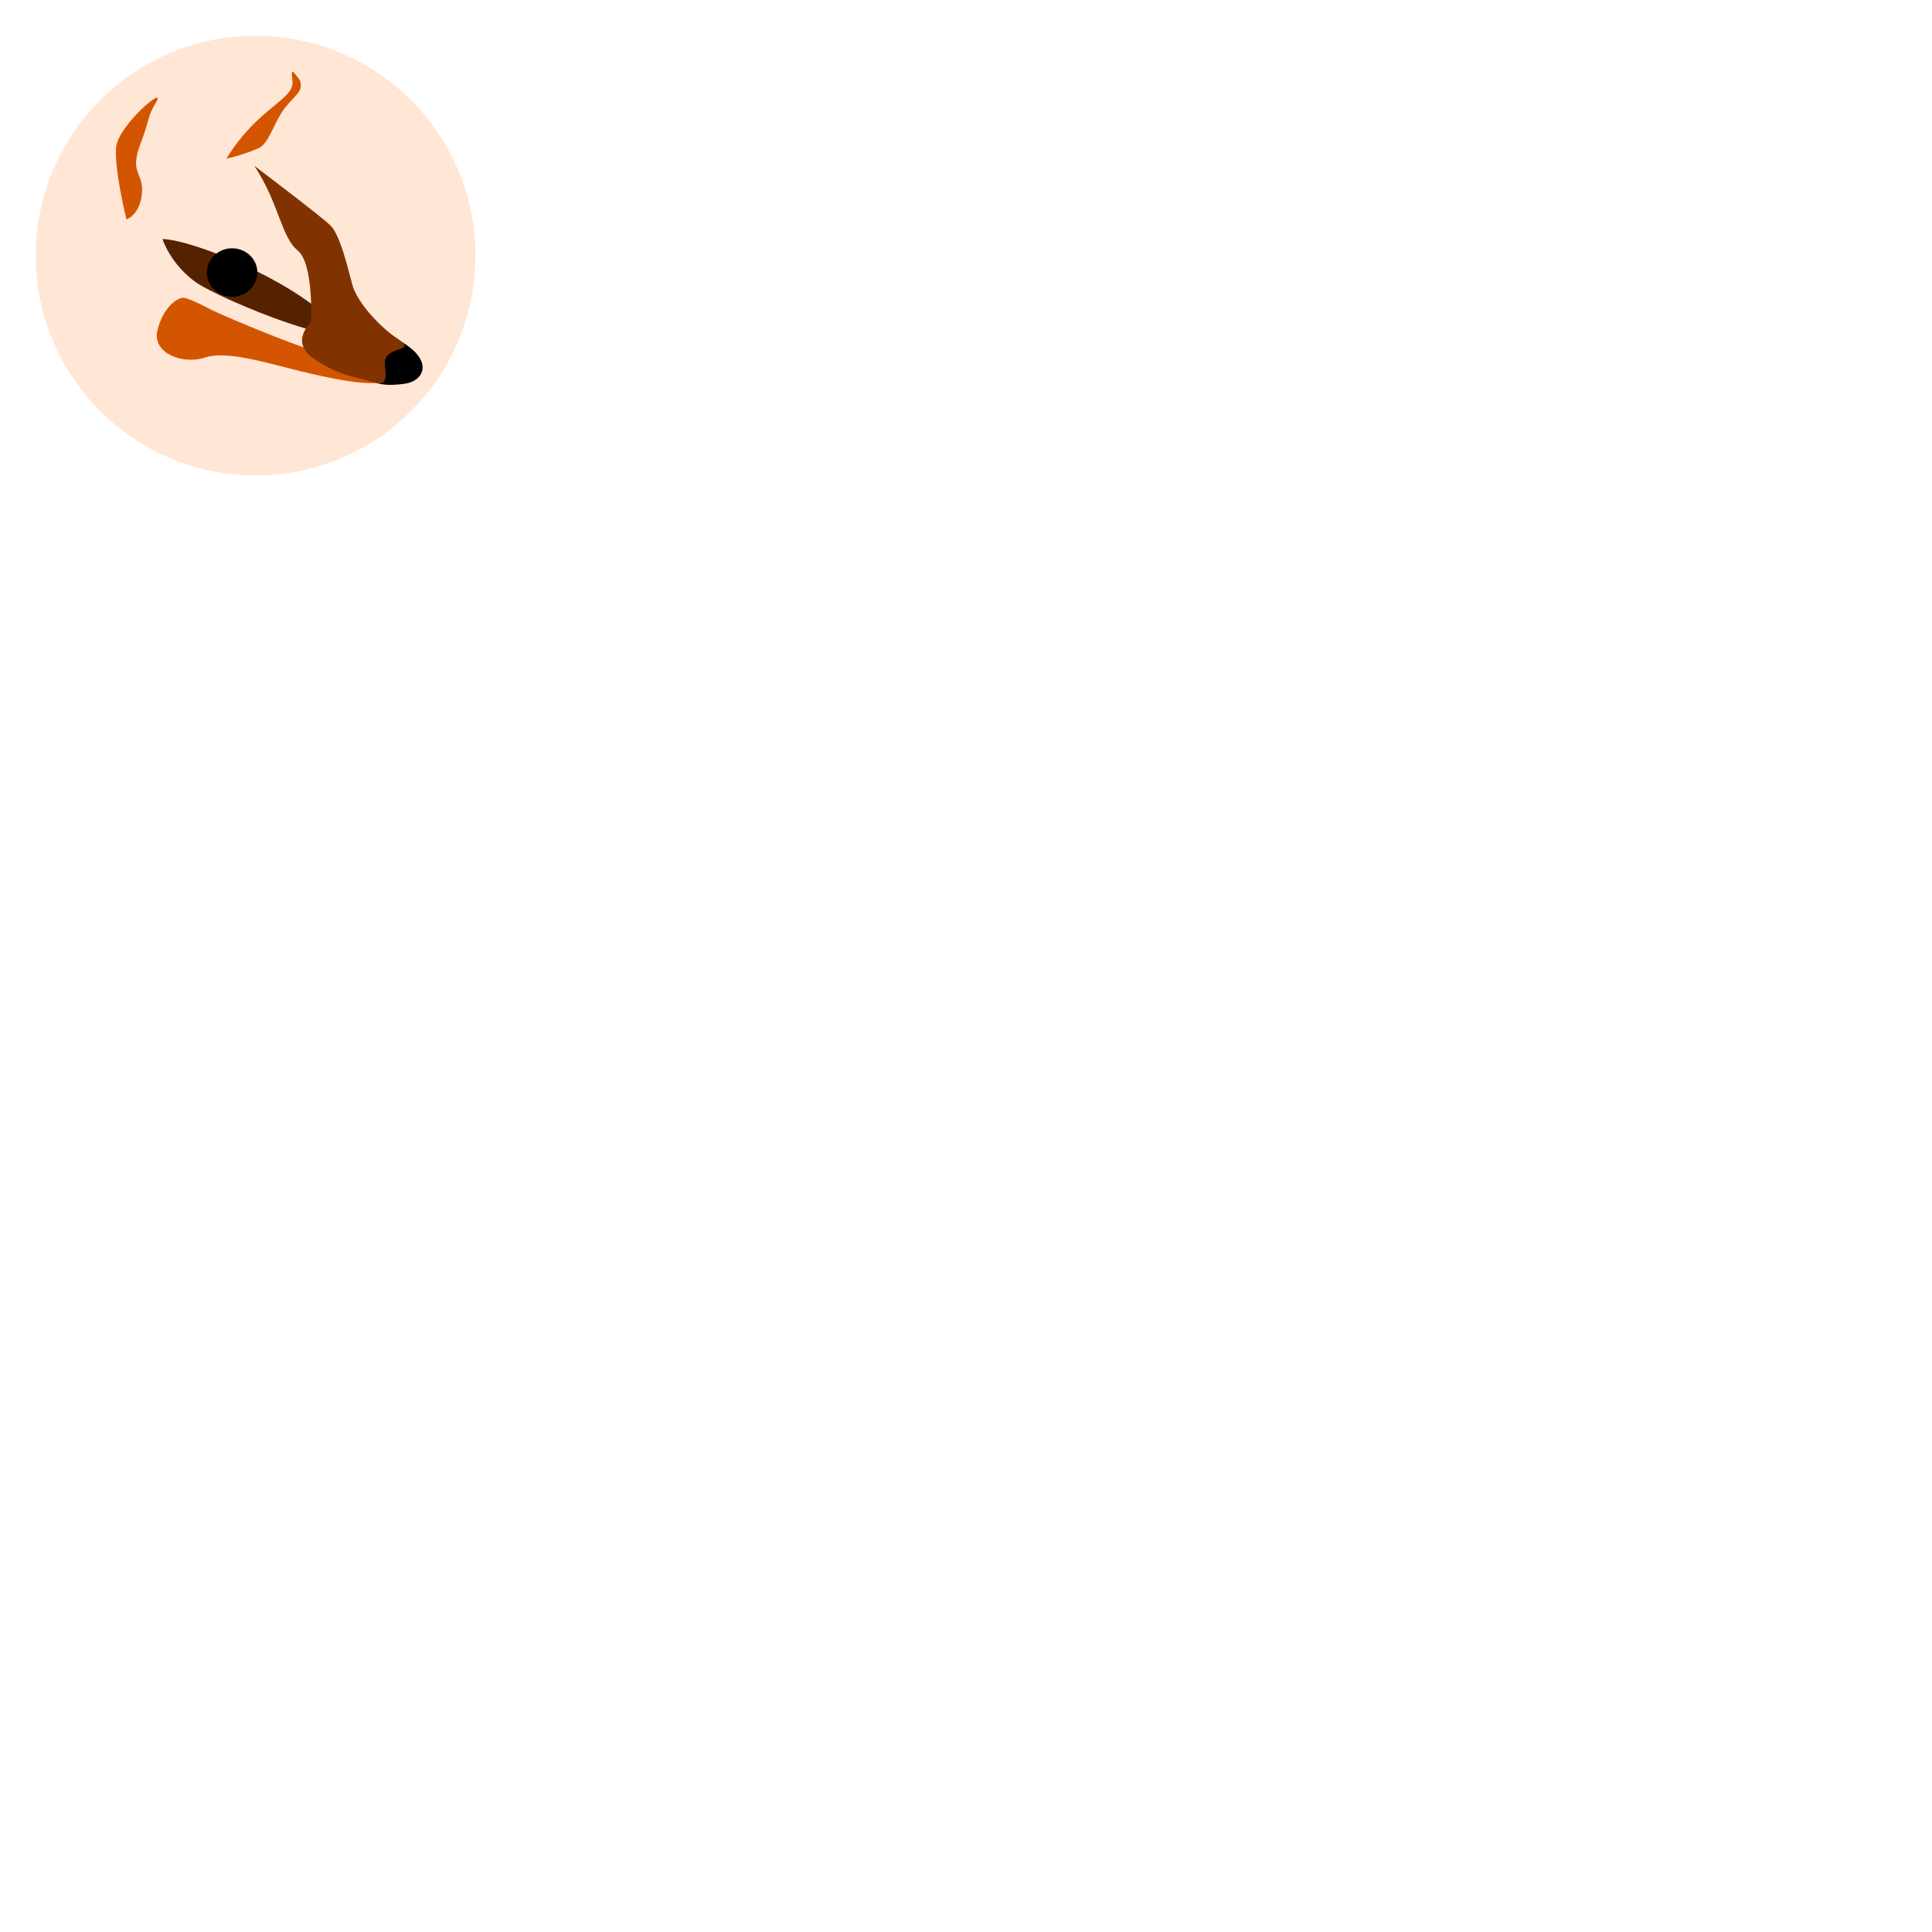
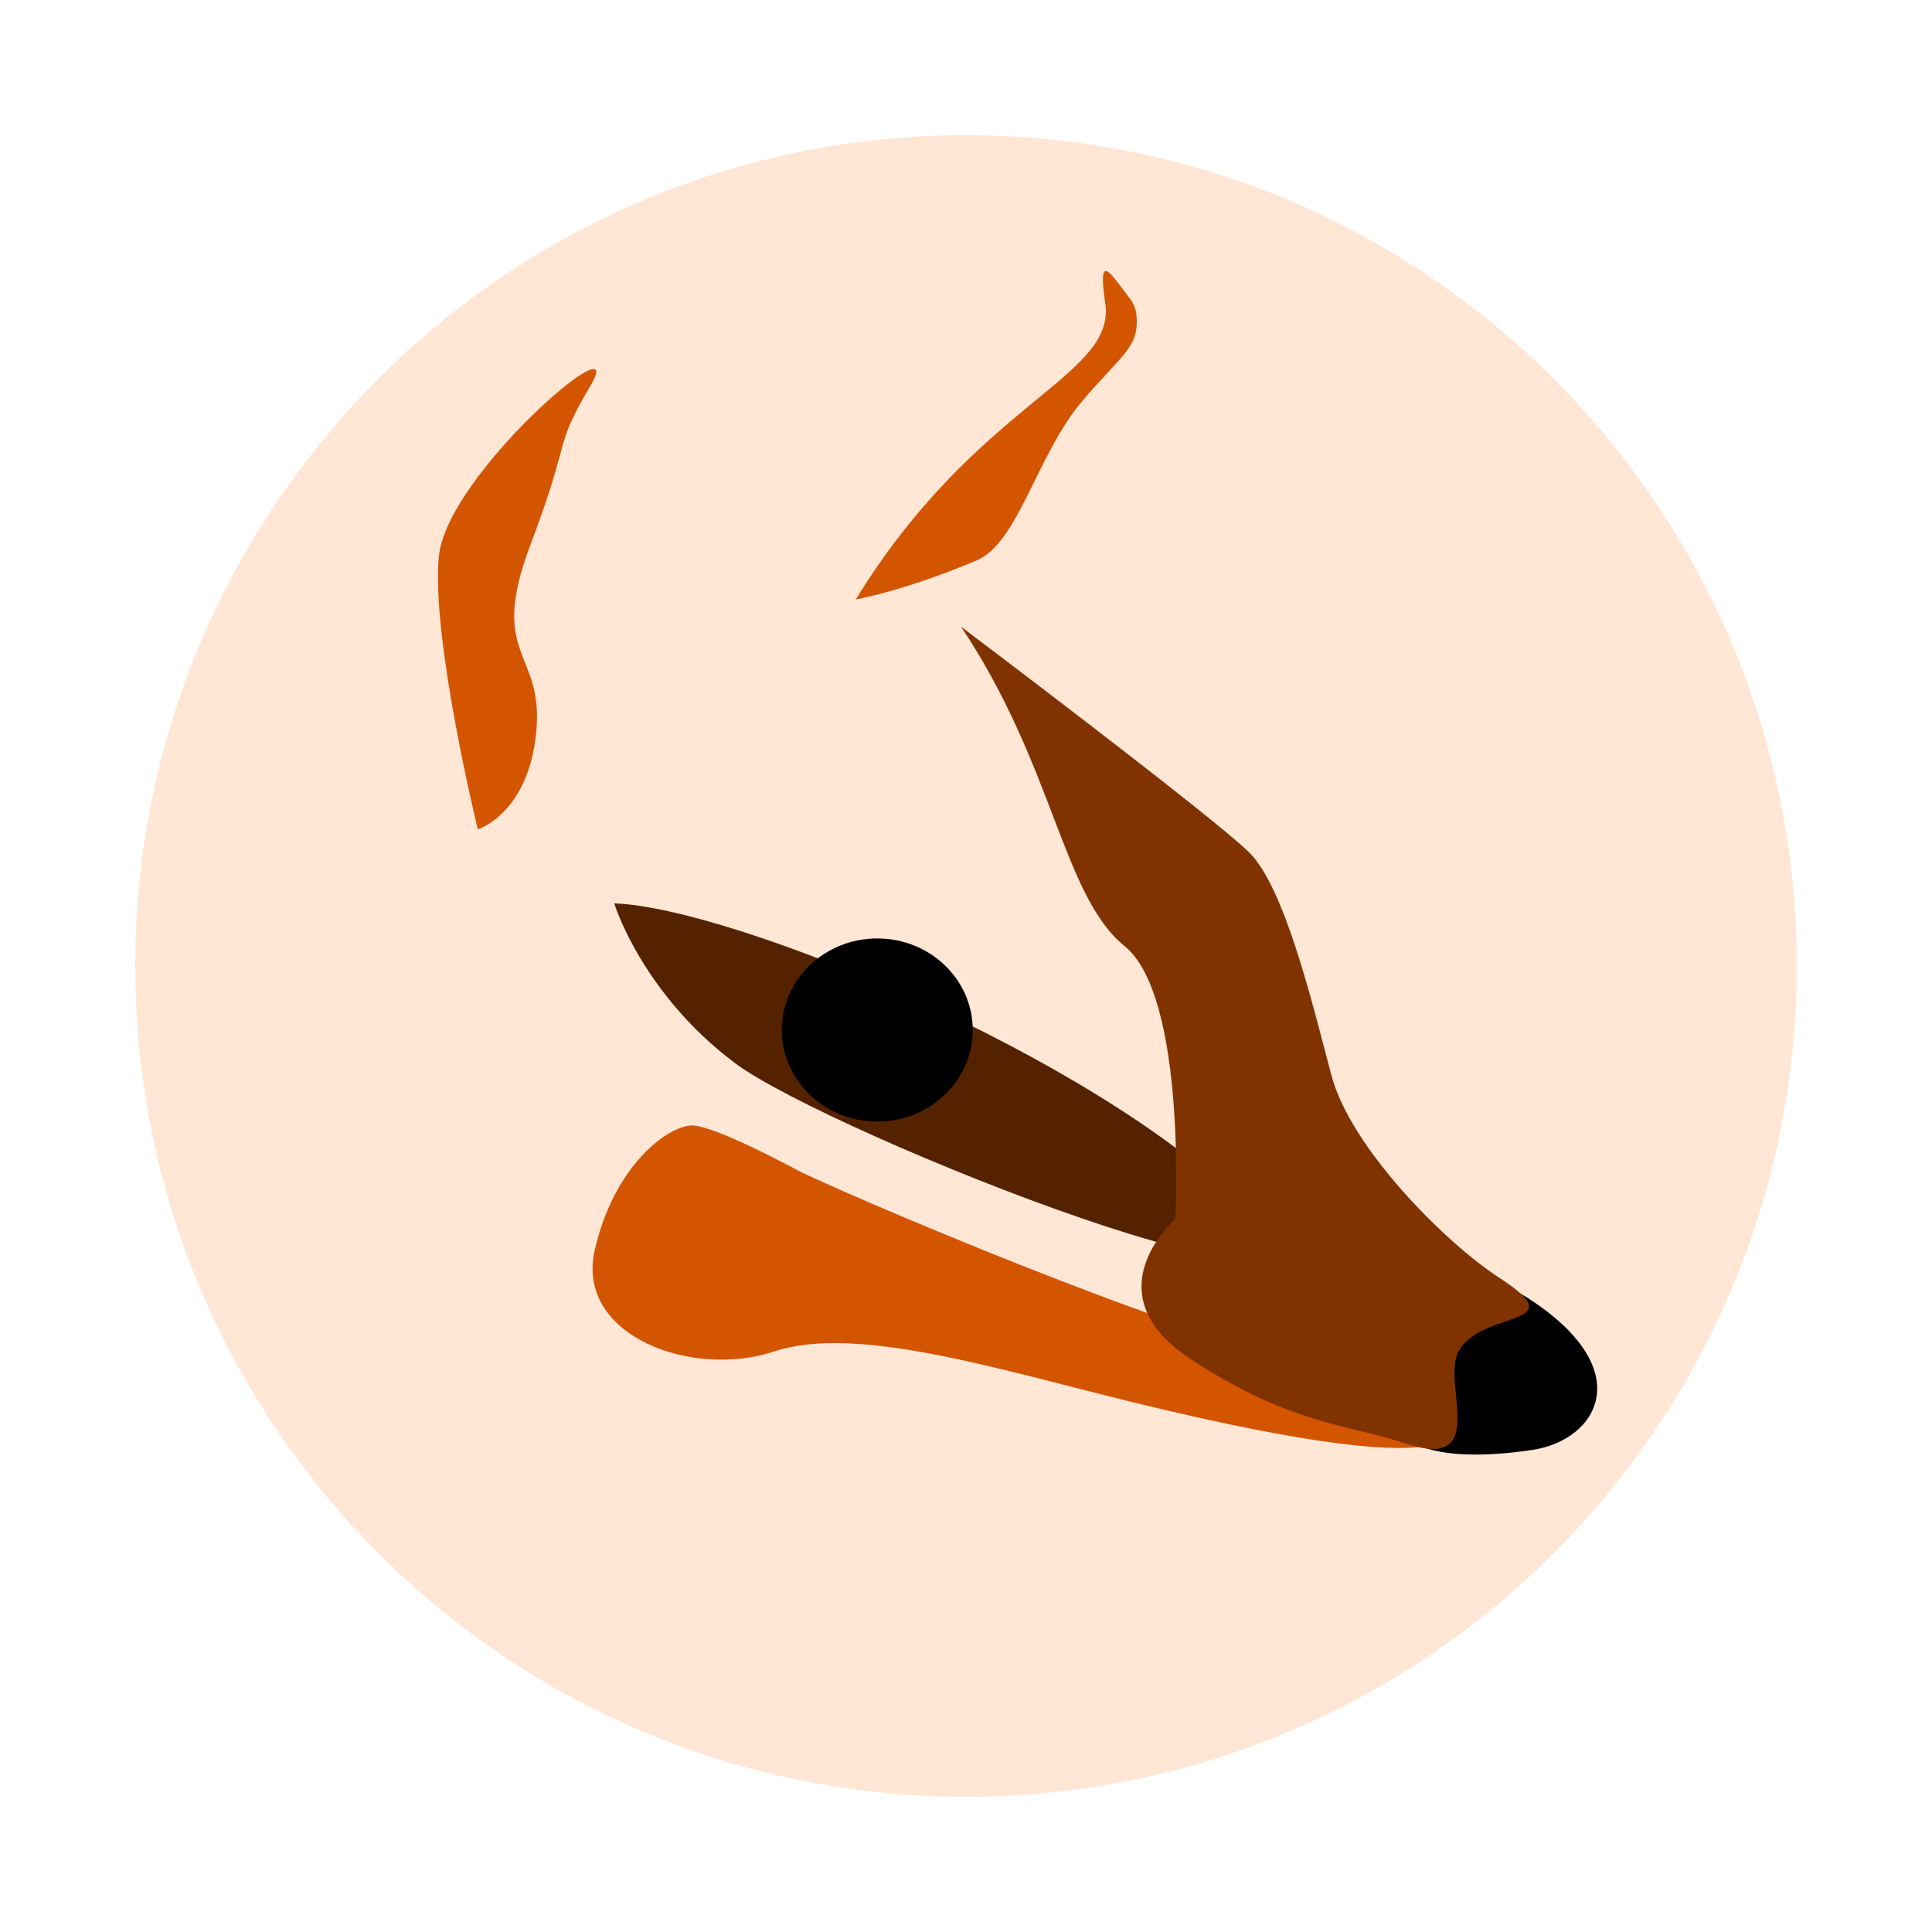
- <svg xmlns="http://www.w3.org/2000/svg" width="500" height="500" viewBox="0 0 500 500" version="1.1" id="svg1" xml:space="preserve">
+ <svg xmlns="http://www.w3.org/2000/svg" width="500" height="500" viewBox="0 0 132.292 132.292" version="1.1" id="svg1" xml:space="preserve">
  <defs id="defs1" />
  <g id="layer2" style="display:inline">
    <ellipse style="fill:#ffe6d5;stroke-width:1.183;stroke-opacity:0" id="path8" cx="66.146" cy="66.146" rx="56.885" ry="56.885" />
    <g id="g8" transform="matrix(0.9065437,0,0,0.9065437,2.832668,8.221546)">
      <path style="display:inline;fill:#d45500;stroke-width:1.212;stroke-opacity:0" d="m 32.967,53.572 c 0,0 3.827,-1.177 4.415,-7.359 0.589,-6.181 -3.679,-5.593 -0.442,-14.129 3.238,-8.536 1.619,-7.064 4.562,-12.068 2.944,-5.004 -10.891,6.77 -11.48,12.951 -0.589,6.181 2.944,20.605 2.944,20.605 z" id="path1" />
      <path style="fill:#552200;stroke-width:1.212;stroke-opacity:0" d="M 43.27,59.165 C 52.1,59.459 79.475,70.644 90.954,82.124 102.434,93.604 59.459,76.531 52.394,71.233 45.33,65.935 43.27,59.165 43.27,59.165 Z" id="path2" />
      <path style="fill:#d45500;stroke-width:1.212;stroke-opacity:0" d="M 61.519,36.205 C 70.7,21.259 81.185,19.427 80.358,13.834 c -0.566,-3.823 0.326,-2.344 1.467,-0.878 0.618,0.795 0.822,1.106 0.888,1.761 0.25,2.471 -1.134,2.991 -4.139,6.567 -3.415,4.064 -4.782,10.652 -7.929,11.977 -5.593,2.355 -9.125,2.944 -9.125,2.944 z" id="path3" />
      <path style="fill:#d45500;stroke-width:1.212;stroke-opacity:0" d="m 57.398,79.475 c 8.242,3.827 26.492,11.185 33.262,12.951 6.77,1.766 15.601,5.74 15.601,5.74 0,0 4.415,5.593 -23.842,-1.325 -10.108,-2.474 -20.899,-5.887 -27.08,-3.827 -6.181,2.06 -15.012,-1.177 -13.54,-7.653 1.472,-6.476 5.593,-9.419 7.359,-9.419 1.766,0 8.242,3.532 8.242,3.532 z" id="path5" />
      <path style="fill:#000000;stroke-width:1.212;stroke-opacity:0" d="m 112.148,88.894 c 8.59,5.452 5.436,10.807 0.478,11.553 -8.83,1.329 -13.871,-1.104 -6.807,-7.138 3.228,-2.757 2.989,-6.535 6.329,-4.415 z" id="path6" />
      <path style="fill:#803300;stroke-width:1.212;stroke-opacity:0" d="m 69.467,38.266 c 7.064,10.597 7.653,20.31 12.363,24.137 4.71,3.827 3.827,20.605 3.827,20.605 0,0 -6.476,5.593 1.177,10.597 7.653,5.004 11.934,4.913 16.116,6.329 6.567,2.223 2.767,-4.548 4.095,-6.932 1.789,-3.212 8.919,-1.777 3.043,-5.578 C 106.18,84.894 98.902,77.709 97.43,72.116 95.958,66.523 93.898,57.987 91.249,55.338 88.6,52.689 69.467,38.266 69.467,38.266 Z" id="path4" />
      <ellipse style="fill:#000000;stroke-width:1.212;stroke-opacity:0" id="path7" cx="63.138" cy="68.731" rx="7.212" ry="6.917" />
    </g>
  </g>
</svg>
